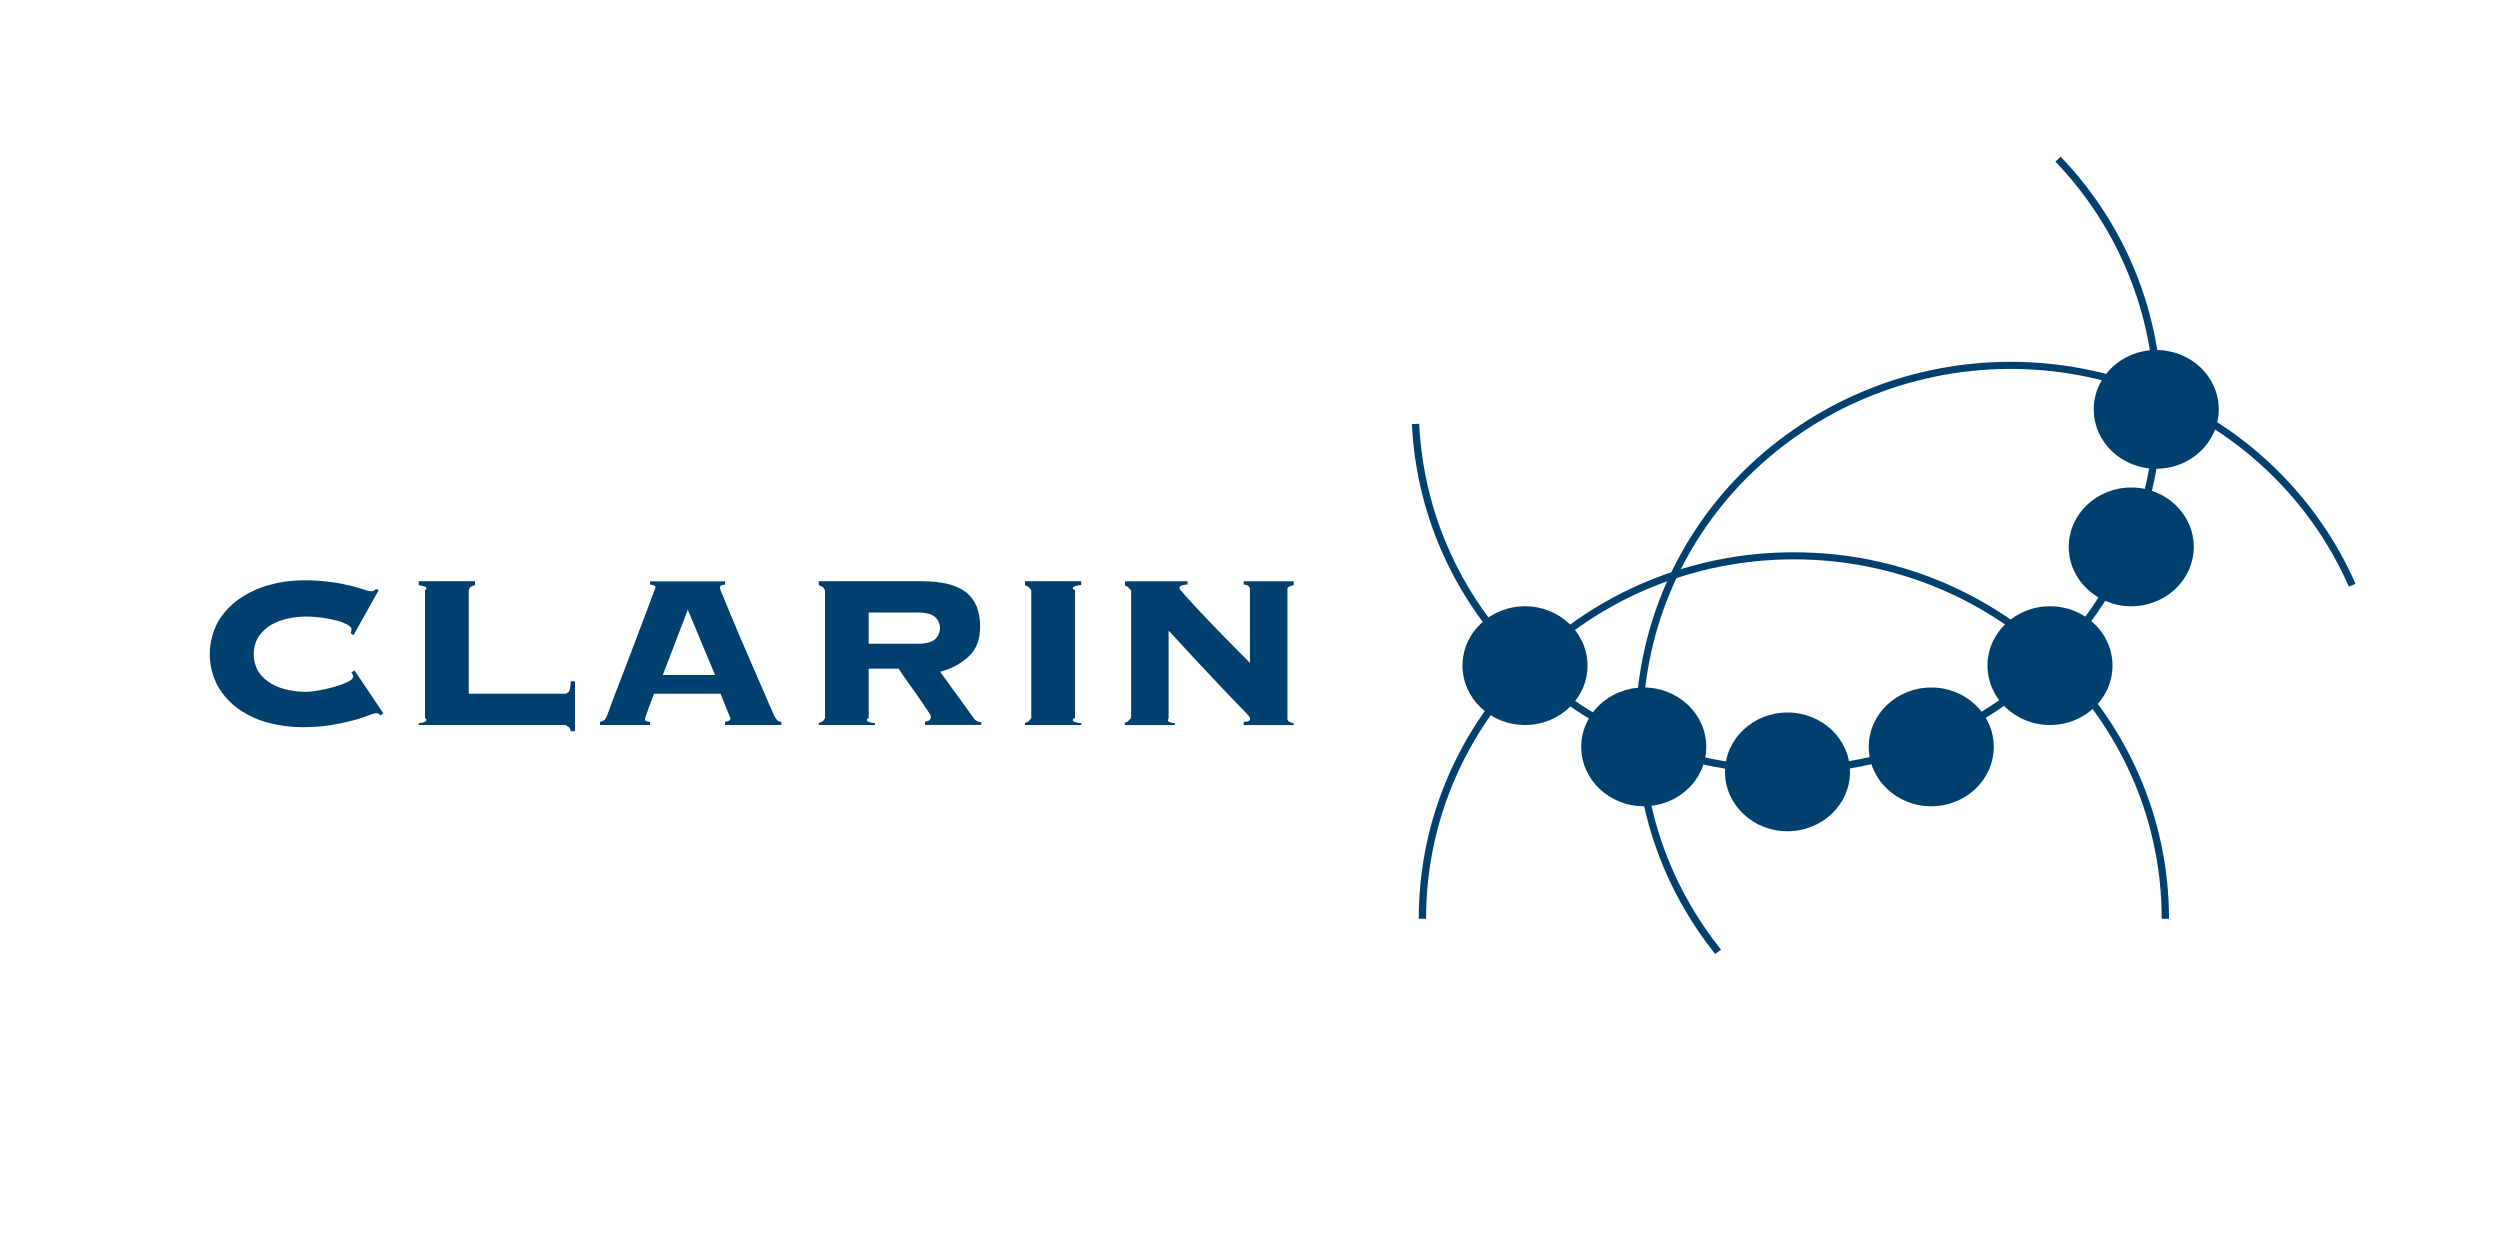
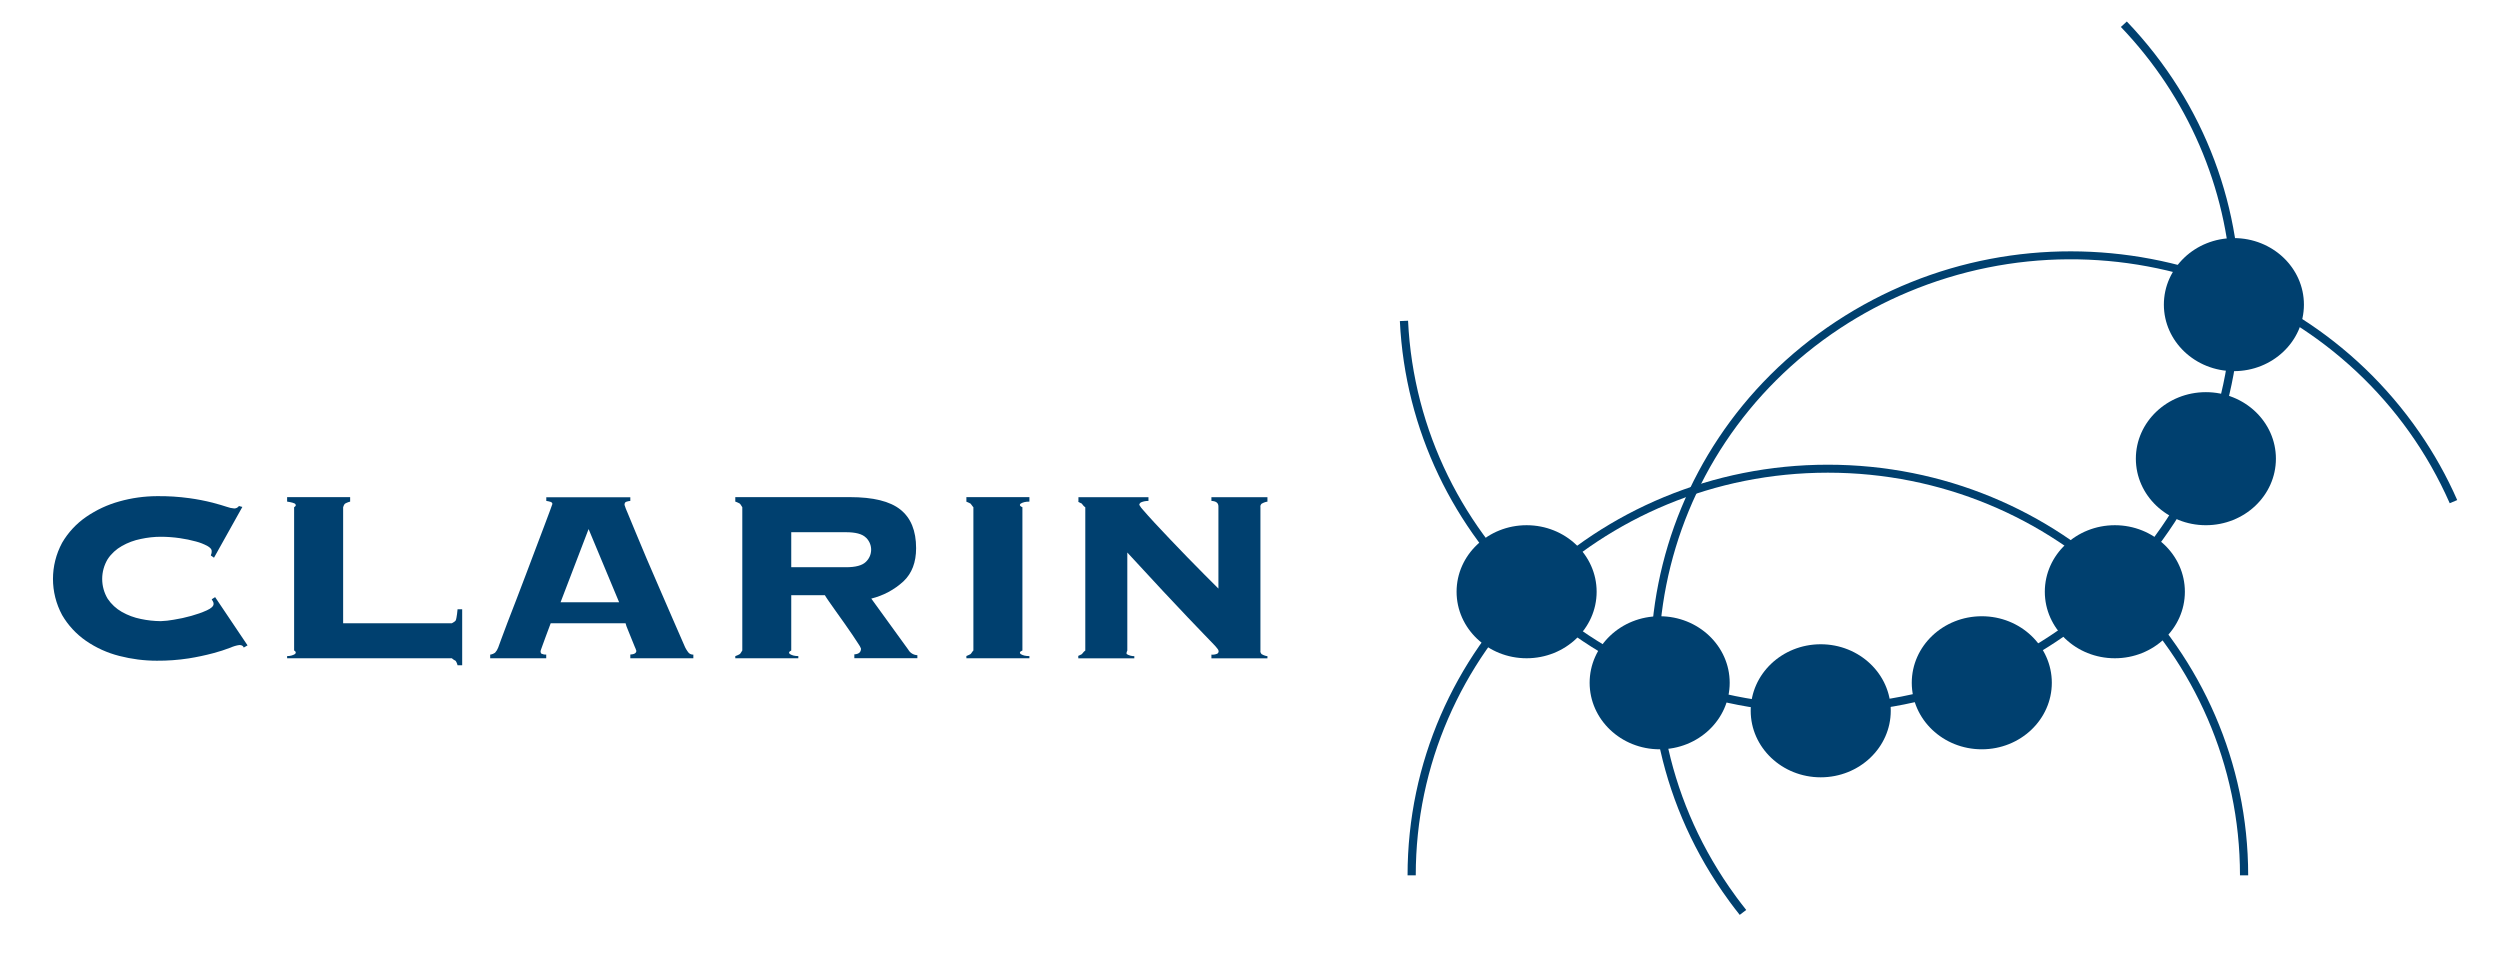
- <svg xmlns="http://www.w3.org/2000/svg" id="Layer_1" data-name="Layer 1" viewBox="0 0 400 200">
-   <defs>
-     <style>
-       .cls-1 {
-         fill: #00406f;
-       }
-     </style>
-   </defs>
-   <path class="cls-1" d="M347.04,147h-1.17c0-31.75-26.35-57.5-58.85-57.5s-58.85,25.74-58.85,57.5h-1.17c0-32.38,26.87-58.64,60.02-58.64s60.02,26.25,60.02,58.64Z" />
-   <path class="cls-1" d="M274.43,152.64c-.48-.61-.96-1.22-1.41-1.84-.36-.49-.71-.98-1.06-1.49-18.53-26.86-11.26-63.3,16.23-81.4,27.47-18.09,64.75-11.01,83.29,15.82,2.11,3.05,3.92,6.29,5.41,9.68l-1.07.45c-12.85-29.2-47.49-42.69-77.38-30.14-3.37,1.41-6.59,3.13-9.63,5.13-26.95,17.76-34.06,53.49-15.88,79.82,0,0,0,0,0,0,.34.49.69.98,1.04,1.46.45.6.91,1.21,1.39,1.81l-.92.7Z" />
-   <path class="cls-1" d="M285.95,123.78c-32.1.02-58.54-24.61-60.05-55.93l1.17-.05c1.52,31.72,29.08,56.23,61.55,54.74,32.47-1.49,57.55-28.41,56.03-60.13-.65-13.63-6.25-26.59-15.79-36.56l.85-.78c22.65,23.68,21.36,60.81-2.88,82.93-5.12,4.68-11.05,8.44-17.5,11.12-7.39,3.07-15.34,4.66-23.37,4.66Z" />
-   <ellipse class="cls-1" cx="345" cy="65.5" rx="10" ry="9.5" />
-   <ellipse class="cls-1" cx="244" cy="106.5" rx="10" ry="9.5" />
-   <ellipse class="cls-1" cx="263" cy="119.5" rx="10" ry="9.5" />
-   <ellipse class="cls-1" cx="286" cy="123.5" rx="10" ry="9.5" />
-   <ellipse class="cls-1" cx="309" cy="119.5" rx="10" ry="9.5" />
-   <ellipse class="cls-1" cx="328" cy="106.5" rx="10" ry="9.5" />
-   <ellipse class="cls-1" cx="341" cy="87.5" rx="10" ry="9.5" />
-   <path class="cls-1" d="M56.21,101.04c.02-.12.02-.25.02-.37,0-.23-.2-.47-.61-.7-.51-.28-1.05-.49-1.62-.64-.76-.21-1.53-.37-2.31-.48-.91-.13-1.82-.2-2.74-.2-.95,0-1.9.11-2.83.31-.96.19-1.87.53-2.72,1.01-.81.46-1.51,1.1-2.02,1.87-1.05,1.75-1.05,3.92,0,5.67.52.77,1.21,1.41,2.02,1.87.85.48,1.76.82,2.72,1.01.93.2,1.88.3,2.83.31.62-.02,1.23-.09,1.84-.2.85-.13,1.69-.32,2.52-.55.76-.21,1.51-.47,2.22-.79.64-.29.97-.6.97-.92,0-.12-.02-.25-.09-.35-.07-.1-.13-.2-.18-.31l.49-.31,4.63,6.89-.54.31c-.04-.12-.13-.23-.25-.29-.12-.05-.25-.07-.38-.07-.44.06-.86.19-1.26.37-.8.31-1.62.57-2.45.79-1.16.31-2.34.56-3.53.75-1.5.23-3.02.34-4.54.33-1.81,0-3.6-.23-5.35-.68-1.71-.43-3.32-1.16-4.76-2.15-1.4-.97-2.57-2.23-3.42-3.69-1.74-3.23-1.74-7.09,0-10.32.85-1.46,2.02-2.72,3.42-3.69,1.45-1,3.06-1.75,4.76-2.22,1.74-.49,3.54-.74,5.35-.75,1.56-.02,3.11.08,4.65.29,1.11.15,2.22.37,3.3.64.87.23,1.54.43,2.02.59.35.13.71.21,1.08.24.27,0,.52-.13.67-.35l.49.13-4.05,7.25-.45-.31c.03-.09.05-.19.07-.29Z" />
-   <path class="cls-1" d="M91.07,110.61c.16-.31.27-1.61.27-1.61h.66v8h-.66s-.09-.38-.27-.63c-.16-.11-.35-.17-.54-.37h-23.53v-.31c.44,0,.8-.1,1.12-.29.14-.13.21-.32-.12-.51v-20.46c.33-.19.26-.37.12-.51-.32-.19-1.12-.29-1.12-.29v-.64h9v.64s-.41.1-.73.29c-.14.13-.21.32-.27.51v16.57h15.53c.21-.13.41-.22.54-.39Z" />
-   <path class="cls-1" d="M103.35,115.36c.2.09.43.13.65.11v.53h-8s0-.52,0-.52c.25-.03.49-.13.7-.28.19-.21.34-.45.44-.72.06-.15.2-.54.43-1.18.23-.64.54-1.45.91-2.43.38-.98.8-2.06,1.26-3.26.46-1.2.93-2.41,1.39-3.65.46-1.24.92-2.45,1.37-3.63.45-1.18.85-2.24,1.2-3.17l.85-2.27c.22-.58.33-.89.33-.92,0-.15-.09-.25-.28-.31-.19-.06-.39-.1-.59-.13v-.52h12v.52c-.21.02-.41.06-.6.13-.15.06-.23.2-.23.44.12.39.27.77.44,1.14.29.7.67,1.61,1.13,2.73.46,1.12.99,2.39,1.59,3.8.6,1.41,1.22,2.86,1.87,4.33.65,1.47,1.27,2.91,1.87,4.31.6,1.4,1.15,2.65,1.64,3.76.15.38.36.73.62,1.05.17.18.42.27.67.26v.52h-9v-.53c.57-.03.86-.21.86-.53-.06-.2-.14-.4-.23-.59-.15-.37-.32-.77-.5-1.23-.18-.45-.35-.88-.52-1.29-.12-.27-.22-.55-.29-.83h-10.69c-.3.79-.54,1.43-.72,1.93-.18.5-.32.89-.43,1.18-.11.29-.18.5-.23.64-.04.09-.06.19-.07.29,0,.13.05.25.16.33ZM110.05,97.55l-4,10.45h8.36l-4.36-10.45Z" />
-   <path class="cls-1" d="M138.8,115.4c.32.19.68.29,1.2.29v.31h-9v-.31s.33-.1.65-.29c.14-.13.21-.32.35-.51v-20.46c-.14-.19-.21-.37-.35-.51-.32-.19-.65-.29-.65-.29v-.64h16.38c3.31,0,5.71.59,7.2,1.78,1.49,1.19,2.24,3.02,2.24,5.51,0,2.02-.6,3.6-1.81,4.74-1.29,1.19-2.87,2.03-4.59,2.46l5.28,7.29c.26.47.75.77,1.3.79v.43h-9v-.55c.63-.03.95-.3.95-.82-.09-.23-.2-.44-.35-.64-.23-.36-.52-.8-.87-1.32-.35-.52-.73-1.07-1.15-1.66-.42-.59-.82-1.16-1.21-1.7-.39-.55-.73-1.03-1.02-1.45-.29-.42-.48-.71-.56-.86h-4.8v7.9c-.41.19-.34.37-.2.51ZM149.63,102.25c.99-.92,1.03-2.45.09-3.42-.03-.03-.06-.06-.09-.08-.51-.5-1.45-.75-2.82-.75h-7.82v5h7.82c1.36,0,2.3-.25,2.82-.75Z" />
-   <path class="cls-1" d="M164.6,115.4c.14-.13.21-.32.4-.51v-20.46c-.19-.19-.26-.37-.4-.51-.32-.19-.68-.29-.6-.29v-.64h9v.64c-.57,0-.93.1-1.25.29-.14.13-.21.32.25.51v20.46c-.46.19-.39.37-.25.51.32.19.68.29,1.25.29v.31h-9v-.31c-.08,0,.28-.1.6-.29Z" />
-   <path class="cls-1" d="M180.51,93.93c-.32-.19-.68-.29-.51-.29v-.64h10v.53c-.36,0-.72.06-1.05.2-.15.07-.25.21-.26.37.16.29.37.55.6.79.4.47.93,1.05,1.58,1.76s1.39,1.49,2.21,2.35c.82.86,1.65,1.73,2.49,2.59.84.86,1.64,1.68,2.42,2.46.78.78,1.44,1.44,2,2v-11.73c0-.5-.33-.76-1-.79v-.53h8v.64c-.14,0-.51.1-.83.29-.14.13-.21.32-.17.51v20.46c-.04.19.04.37.17.51.32.19.68.29.83.29v.31h-8v-.53c.29.03.57-.02.83-.13.13-.07.2-.21.2-.35-.01-.12-.06-.23-.14-.33-.18-.24-.38-.47-.59-.68-.3-.32-.74-.78-1.33-1.38-.59-.6-1.36-1.4-2.32-2.42-.96-1.01-2.15-2.27-3.56-3.78-1.41-1.51-3.11-3.34-5.1-5.51v14s-.2.37-.07.51c.32.19.68.29,1.07.29v.31h-8v-.31c-.18,0,.19-.1.51-.29.14-.13.21-.32.49-.51v-20.46c-.29-.19-.36-.37-.49-.51Z" />
+ <svg xmlns="http://www.w3.org/2000/svg" id="a" data-name="Layer 1" viewBox="0 0 357 138">
+   <path d="M321.04,125h-1.17c0-31.75-26.35-57.5-58.85-57.5s-58.85,25.74-58.85,57.5h-1.17c0-32.38,26.87-58.64,60.02-58.64s60.02,26.25,60.02,58.64Z" fill="#00406f" />
+   <path d="M248.43,130.64c-.48-.61-.96-1.22-1.41-1.84-.36-.49-.71-.98-1.06-1.49-18.53-26.86-11.26-63.3,16.23-81.4,27.47-18.09,64.75-11.01,83.29,15.82,2.11,3.05,3.92,6.29,5.41,9.68l-1.07.45c-12.85-29.2-47.49-42.69-77.38-30.14-3.37,1.41-6.59,3.13-9.63,5.13-26.95,17.76-34.06,53.49-15.88,79.82,0,0,0,0,0,0,.34.49.69.98,1.04,1.46.45.6.91,1.21,1.39,1.81l-.92.7Z" fill="#00406f" />
+   <path d="M259.95,101.78c-32.1.02-58.54-24.61-60.05-55.93l1.17-.05c1.52,31.72,29.08,56.23,61.55,54.74,32.47-1.49,57.55-28.41,56.03-60.13-.65-13.63-6.25-26.59-15.79-36.56l.85-.78c22.65,23.68,21.36,60.81-2.88,82.93-5.12,4.68-11.05,8.44-17.5,11.12-7.39,3.07-15.34,4.66-23.37,4.66Z" fill="#00406f" />
+   <ellipse cx="319" cy="43.5" rx="10" ry="9.5" fill="#00406f" />
+   <ellipse cx="218" cy="84.5" rx="10" ry="9.5" fill="#00406f" />
+   <ellipse cx="237" cy="97.5" rx="10" ry="9.5" fill="#00406f" />
+   <ellipse cx="260" cy="101.5" rx="10" ry="9.5" fill="#00406f" />
+   <ellipse cx="283" cy="97.5" rx="10" ry="9.5" fill="#00406f" />
+   <ellipse cx="302" cy="84.5" rx="10" ry="9.5" fill="#00406f" />
+   <ellipse cx="315" cy="65.5" rx="10" ry="9.5" fill="#00406f" />
+   <path d="M30.21,79.04c.02-.12.02-.25.02-.37,0-.23-.2-.47-.61-.7-.51-.28-1.05-.49-1.62-.64-.76-.21-1.53-.37-2.31-.48-.91-.13-1.82-.2-2.74-.2-.95,0-1.9.11-2.83.31-.96.19-1.87.53-2.72,1.01-.81.46-1.51,1.1-2.02,1.87-1.05,1.75-1.05,3.92,0,5.67.52.77,1.21,1.41,2.02,1.87.85.48,1.76.82,2.72,1.01.93.2,1.88.3,2.83.31.62-.02,1.23-.09,1.84-.2.85-.13,1.69-.32,2.52-.55.76-.21,1.51-.47,2.22-.79.64-.29.97-.6.97-.92,0-.12-.02-.25-.09-.35-.07-.1-.13-.2-.18-.31l.49-.31,4.63,6.89-.54.31c-.04-.12-.13-.23-.25-.29-.12-.05-.25-.07-.38-.07-.44.06-.86.19-1.26.37-.8.31-1.62.57-2.45.79-1.16.31-2.34.56-3.53.75-1.5.23-3.02.34-4.54.33-1.81,0-3.6-.23-5.35-.68-1.71-.43-3.32-1.16-4.76-2.15-1.4-.97-2.57-2.23-3.42-3.69-1.74-3.23-1.74-7.09,0-10.32.85-1.46,2.02-2.72,3.42-3.69,1.45-1,3.06-1.75,4.76-2.22,1.74-.49,3.54-.74,5.35-.75,1.56-.02,3.11.08,4.65.29,1.11.15,2.22.37,3.3.64.87.23,1.54.43,2.02.59.35.13.71.21,1.08.24.27,0,.52-.13.67-.35l.49.13-4.05,7.25-.45-.31c.03-.09.05-.19.07-.29Z" fill="#00406f" />
+   <path d="M65.07,88.61c.16-.31.27-1.61.27-1.61h.66v8h-.66s-.09-.38-.27-.63c-.16-.11-.35-.17-.54-.37h-23.53v-.31c.44,0,.8-.1,1.12-.29.14-.13.21-.32-.12-.51v-20.46c.33-.19.26-.37.12-.51-.32-.19-1.12-.29-1.12-.29v-.64h9v.64s-.41.1-.73.29c-.14.13-.21.32-.27.51v16.57h15.53c.21-.13.41-.22.54-.39Z" fill="#00406f" />
+   <path d="M77.35,93.36c.2.09.43.13.65.11v.53h-8s0-.52,0-.52c.25-.03.49-.13.7-.28.19-.21.34-.45.44-.72.06-.15.2-.54.43-1.18.23-.64.54-1.45.91-2.43.38-.98.8-2.06,1.26-3.26.46-1.2.93-2.41,1.39-3.65.46-1.24.92-2.45,1.37-3.63.45-1.18.85-2.24,1.2-3.17l.85-2.27c.22-.58.33-.89.33-.92,0-.15-.09-.25-.28-.31-.19-.06-.39-.1-.59-.13v-.52h12v.52c-.21.02-.41.06-.6.13-.15.06-.23.2-.23.44.12.39.27.77.44,1.14.29.7.67,1.61,1.13,2.73.46,1.12.99,2.39,1.59,3.8.6,1.41,1.22,2.86,1.87,4.33.65,1.47,1.27,2.91,1.87,4.31.6,1.4,1.15,2.65,1.64,3.76.15.38.36.73.62,1.05.17.18.42.27.67.26v.52h-9v-.53c.57-.03.86-.21.86-.53-.06-.2-.14-.4-.23-.59-.15-.37-.32-.77-.5-1.23-.18-.45-.35-.88-.52-1.29-.12-.27-.22-.55-.29-.83h-10.69c-.3.79-.54,1.43-.72,1.93-.18.5-.32.89-.43,1.18-.11.29-.18.5-.23.64-.04.09-.06.19-.07.29,0,.13.05.25.16.33ZM84.05,75.55l-4,10.45h8.36l-4.36-10.45Z" fill="#00406f" />
+   <path d="M112.8,93.4c.32.19.68.29,1.2.29v.31h-9v-.31s.33-.1.65-.29c.14-.13.21-.32.35-.51v-20.46c-.14-.19-.21-.37-.35-.51-.32-.19-.65-.29-.65-.29v-.64h16.38c3.31,0,5.71.59,7.2,1.78,1.49,1.19,2.24,3.02,2.24,5.51,0,2.02-.6,3.6-1.81,4.74-1.29,1.19-2.87,2.03-4.59,2.46l5.28,7.29c.26.47.75.77,1.3.79v.43h-9v-.55c.63-.03.95-.3.95-.82-.09-.23-.2-.44-.35-.64-.23-.36-.52-.8-.87-1.32-.35-.52-.73-1.07-1.15-1.66-.42-.59-.82-1.16-1.21-1.7-.39-.55-.73-1.03-1.02-1.45-.29-.42-.48-.71-.56-.86h-4.8v7.9c-.41.19-.34.37-.2.51ZM123.63,80.25c.99-.92,1.03-2.45.09-3.42-.03-.03-.06-.06-.09-.08-.51-.5-1.45-.75-2.82-.75h-7.82v5h7.82c1.36,0,2.3-.25,2.82-.75Z" fill="#00406f" />
+   <path d="M138.6,93.4c.14-.13.21-.32.4-.51v-20.46c-.19-.19-.26-.37-.4-.51-.32-.19-.68-.29-.6-.29v-.64h9v.64c-.57,0-.93.1-1.25.29-.14.13-.21.32.25.51v20.46c-.46.19-.39.37-.25.51.32.19.68.29,1.25.29v.31h-9v-.31c-.08,0,.28-.1.6-.29Z" fill="#00406f" />
+   <path d="M154.51,71.93c-.32-.19-.68-.29-.51-.29v-.64h10v.53c-.36,0-.72.06-1.05.2-.15.07-.25.21-.26.37.16.29.37.55.6.79.4.47.93,1.05,1.58,1.76s1.39,1.49,2.21,2.35c.82.86,1.65,1.73,2.49,2.59.84.86,1.64,1.68,2.42,2.46.78.78,1.44,1.44,2,2v-11.73c0-.5-.33-.76-1-.79v-.53h8v.64c-.14,0-.51.1-.83.29-.14.13-.21.32-.17.51v20.46c-.04.19.04.37.17.51.32.19.68.29.83.29v.31h-8v-.53c.29.03.57-.02.83-.13.13-.07.2-.21.2-.35-.01-.12-.06-.23-.14-.33-.18-.24-.38-.47-.59-.68-.3-.32-.74-.78-1.33-1.38-.59-.6-1.36-1.4-2.32-2.42-.96-1.01-2.15-2.27-3.56-3.78-1.41-1.51-3.11-3.34-5.1-5.51v14s-.2.37-.07.51c.32.19.68.29,1.07.29v.31h-8v-.31c-.18,0,.19-.1.51-.29.14-.13.21-.32.49-.51v-20.46c-.29-.19-.36-.37-.49-.51Z" fill="#00406f" />
</svg>
